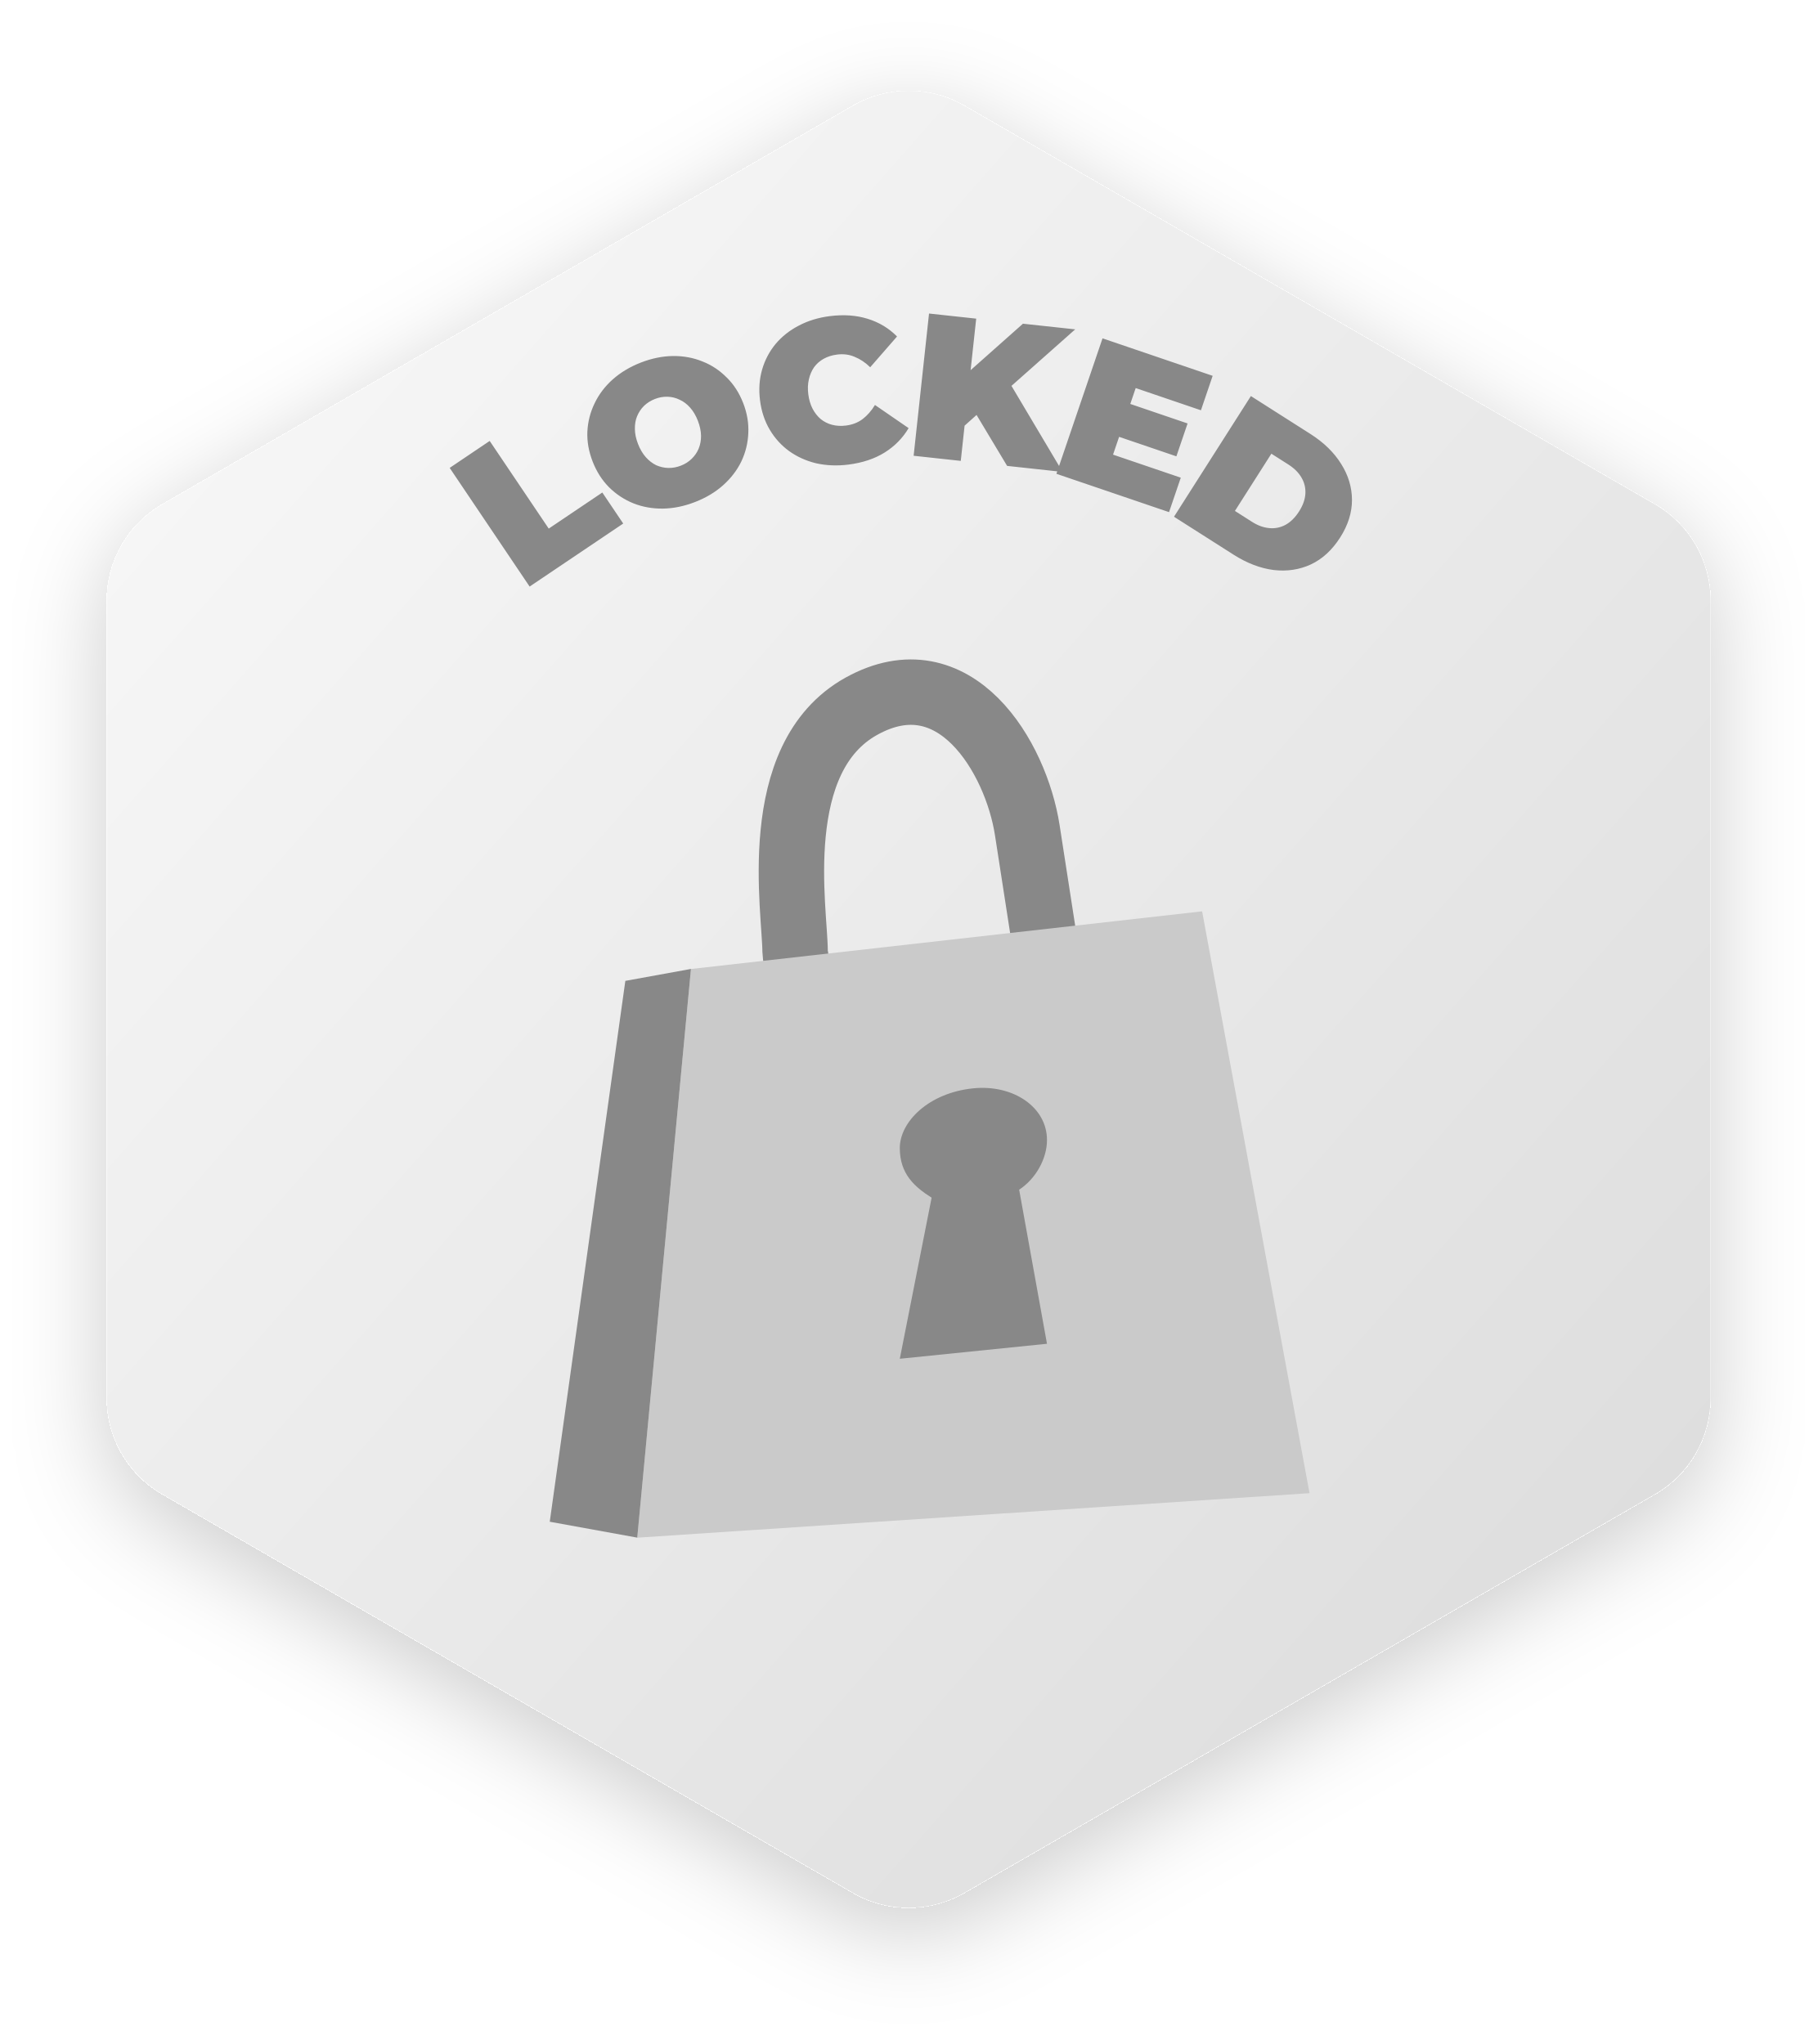
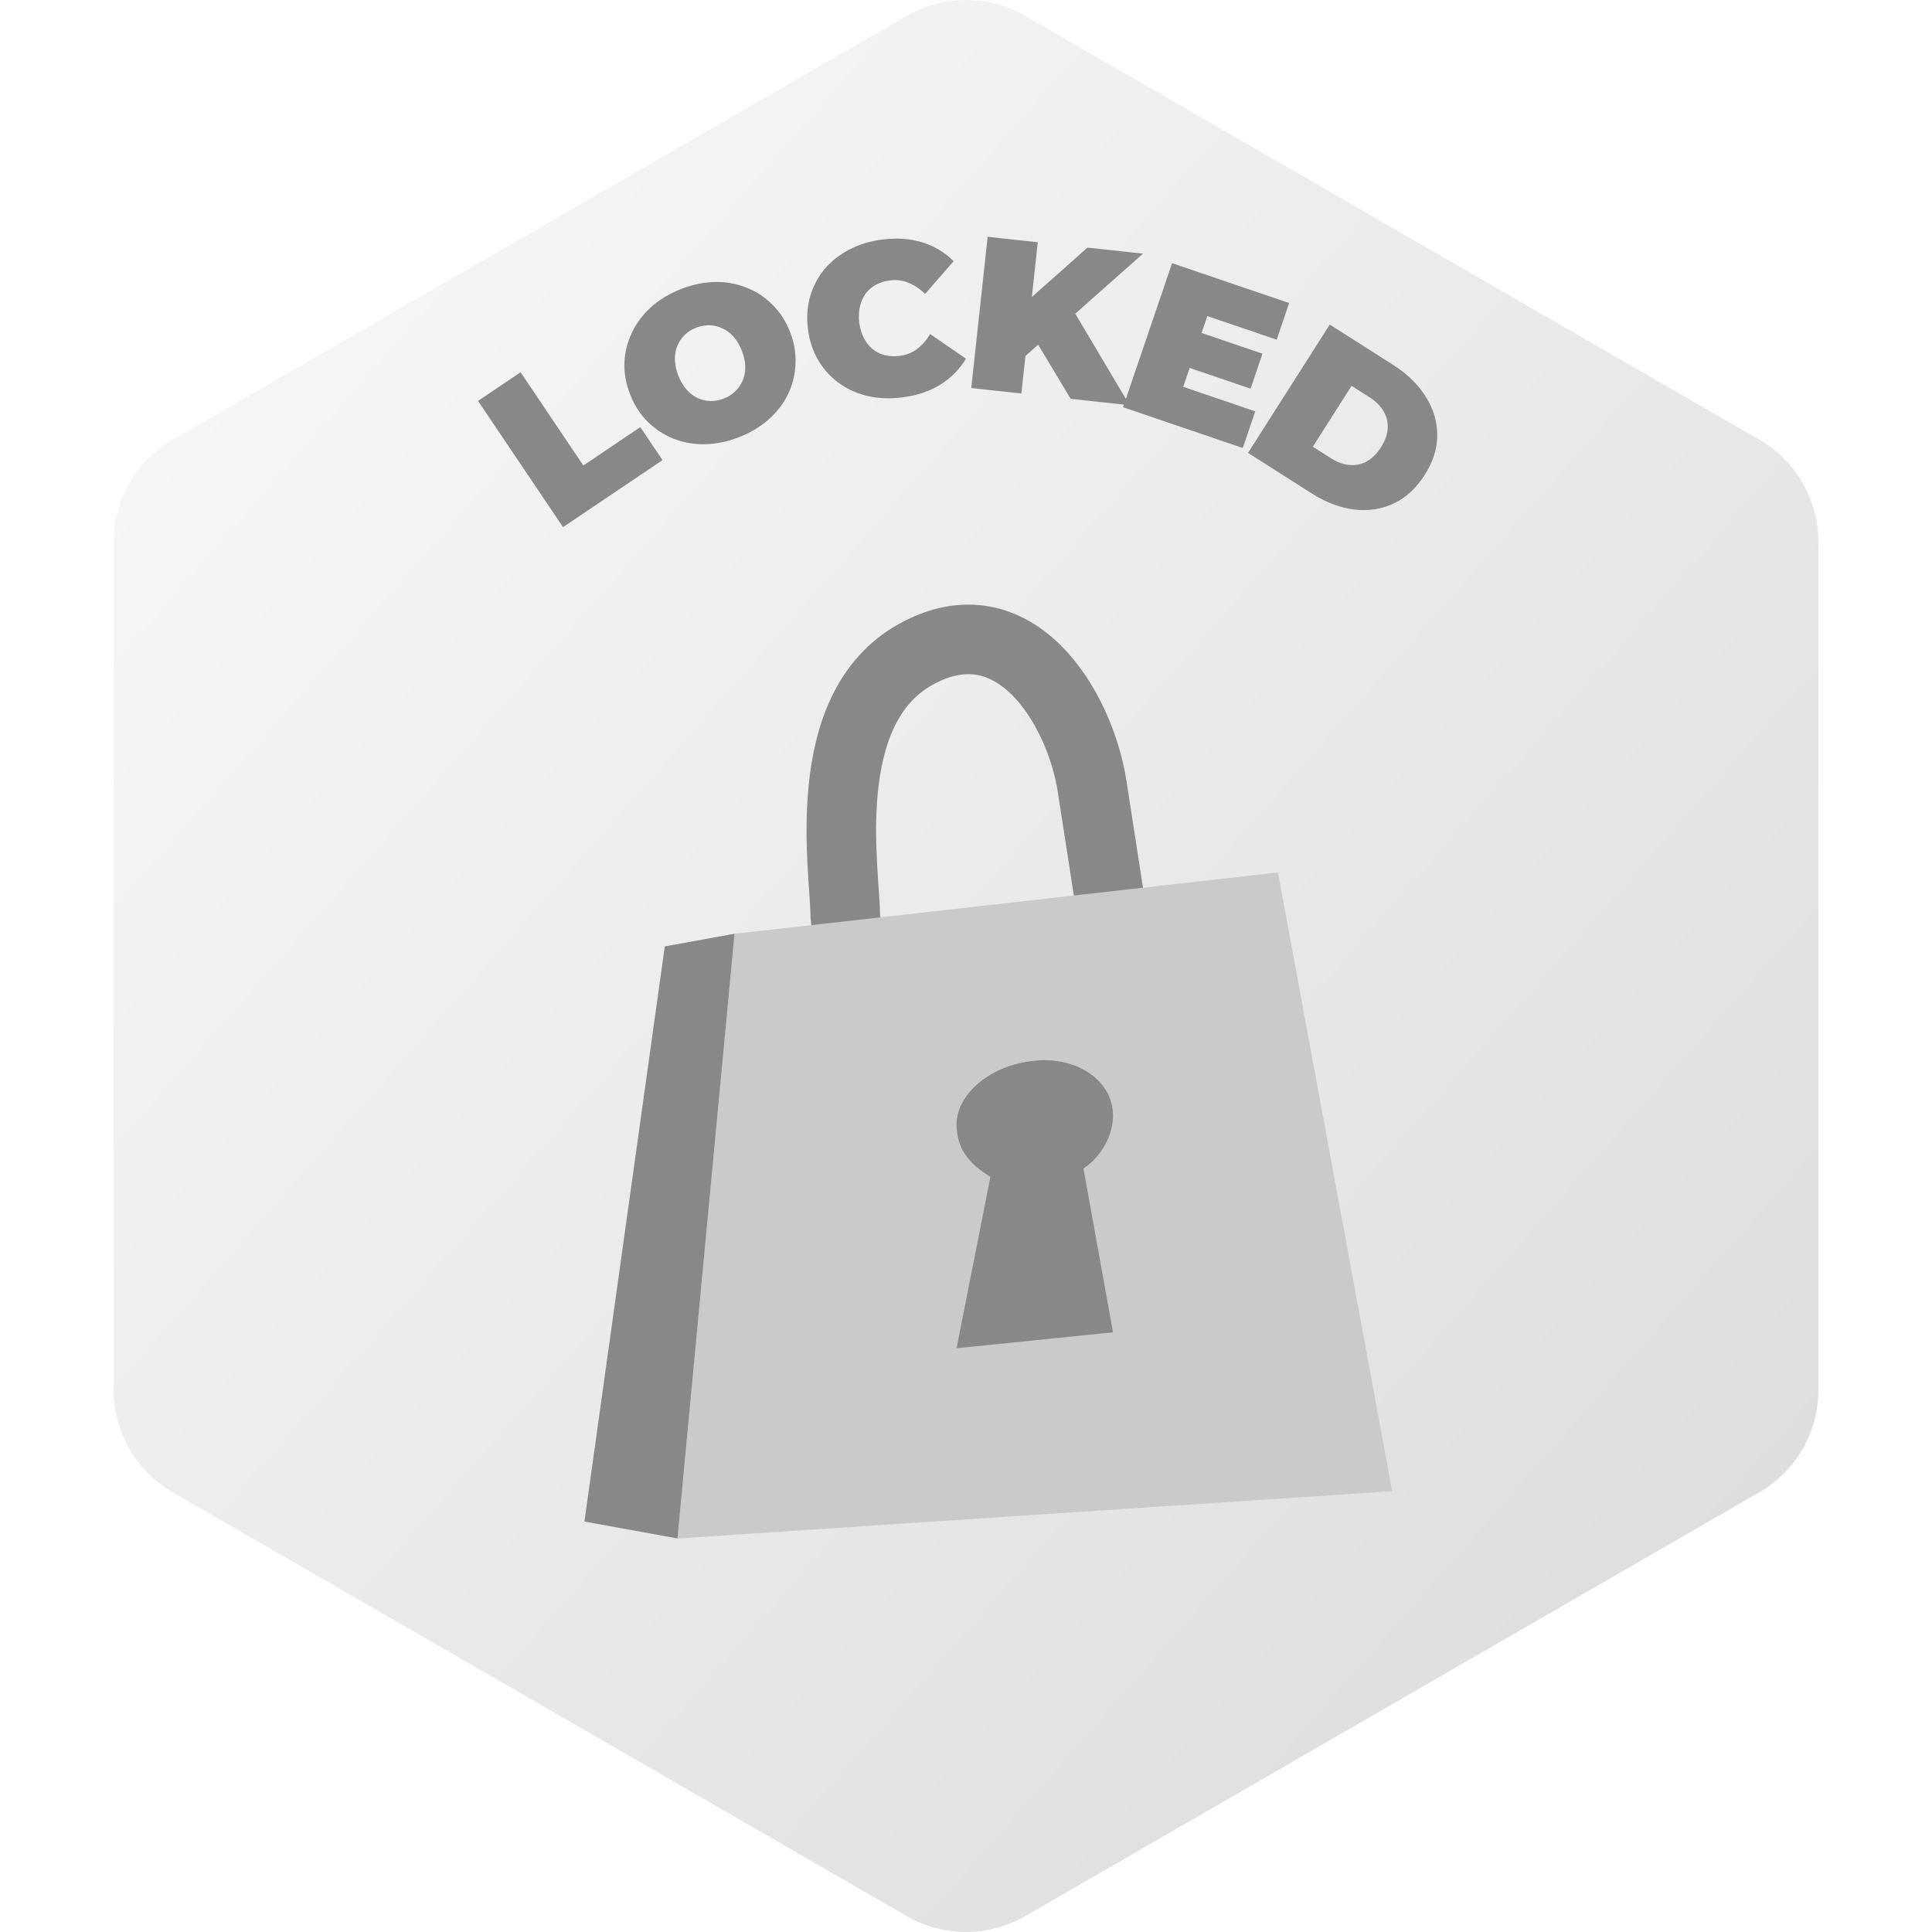
- <svg xmlns="http://www.w3.org/2000/svg" width="80" height="90" viewBox="0 0 80 90" fill="none">
-   <g filter="url(#filter0_d_118_116)">
-     <path d="M37.555 4.655C39.068 3.782 40.932 3.782 42.445 4.655L72.851 22.21C74.364 23.084 75.296 24.698 75.296 26.445V61.555C75.296 63.302 74.364 64.916 72.851 65.79L42.445 83.345C40.932 84.218 39.068 84.218 37.555 83.345L7.149 65.79C5.636 64.916 4.704 63.302 4.704 61.555V26.445C4.704 24.698 5.636 23.084 7.149 22.21L37.555 4.655Z" fill="url(#paint0_linear_118_116)" />
-   </g>
-   <path d="M23.314 25.827L19.795 20.602L21.556 19.415L24.155 23.275L26.514 21.686L27.434 23.052L23.314 25.827ZM30.595 22.105C30.12 22.29 29.649 22.387 29.182 22.394C28.721 22.4 28.289 22.323 27.886 22.164C27.48 22 27.121 21.763 26.808 21.453C26.5 21.142 26.26 20.765 26.088 20.323C25.915 19.876 25.837 19.436 25.856 19.004C25.878 18.564 25.984 18.15 26.174 17.76C26.361 17.366 26.627 17.014 26.971 16.707C27.321 16.397 27.733 16.15 28.208 15.965C28.689 15.778 29.16 15.682 29.622 15.676C30.083 15.671 30.516 15.75 30.921 15.915C31.324 16.073 31.68 16.309 31.988 16.62C32.299 16.924 32.541 17.3 32.715 17.747C32.887 18.189 32.962 18.63 32.94 19.07C32.923 19.507 32.821 19.924 32.633 20.319C32.444 20.708 32.177 21.056 31.833 21.364C31.489 21.671 31.076 21.919 30.595 22.105ZM29.973 20.503C30.157 20.431 30.315 20.332 30.445 20.204C30.581 20.073 30.684 19.924 30.754 19.755C30.827 19.579 30.862 19.388 30.86 19.183C30.855 18.973 30.808 18.753 30.719 18.523C30.63 18.294 30.517 18.103 30.38 17.95C30.241 17.792 30.087 17.675 29.916 17.6C29.748 17.517 29.57 17.473 29.382 17.469C29.199 17.463 29.016 17.495 28.831 17.567C28.647 17.639 28.486 17.74 28.35 17.87C28.22 17.998 28.118 18.15 28.045 18.327C27.975 18.495 27.943 18.685 27.948 18.896C27.95 19.101 27.996 19.318 28.085 19.547C28.174 19.776 28.288 19.97 28.427 20.129C28.564 20.282 28.716 20.4 28.883 20.483C29.054 20.558 29.231 20.599 29.413 20.605C29.602 20.609 29.788 20.575 29.973 20.503ZM37.351 20.456C36.851 20.519 36.377 20.5 35.929 20.4C35.486 20.293 35.088 20.113 34.736 19.861C34.39 19.609 34.105 19.294 33.882 18.917C33.659 18.54 33.517 18.11 33.456 17.628C33.395 17.146 33.426 16.695 33.548 16.274C33.67 15.853 33.867 15.477 34.14 15.147C34.419 14.815 34.76 14.545 35.163 14.337C35.571 14.122 36.025 13.983 36.525 13.92C37.138 13.842 37.693 13.881 38.191 14.036C38.694 14.19 39.126 14.45 39.487 14.816L38.306 16.171C38.093 15.962 37.865 15.81 37.623 15.713C37.386 15.61 37.128 15.576 36.848 15.612C36.627 15.64 36.433 15.701 36.263 15.795C36.093 15.889 35.952 16.012 35.838 16.166C35.731 16.319 35.653 16.498 35.607 16.703C35.559 16.903 35.551 17.121 35.581 17.36C35.611 17.598 35.674 17.81 35.77 17.998C35.866 18.179 35.985 18.331 36.127 18.452C36.276 18.572 36.444 18.657 36.631 18.705C36.819 18.754 37.023 18.765 37.243 18.737C37.523 18.701 37.765 18.607 37.969 18.455C38.179 18.295 38.361 18.087 38.516 17.832L39.997 18.851C39.738 19.289 39.384 19.649 38.936 19.929C38.493 20.203 37.964 20.378 37.351 20.456ZM42.251 18.931L42.386 16.601L45.03 14.253L47.33 14.502L44.365 17.132L43.063 18.204L42.251 18.931ZM40.218 20.068L40.896 13.805L42.972 14.03L42.293 20.293L40.218 20.068ZM44.333 20.514L42.754 17.881L44.28 16.579L46.776 20.779L44.333 20.514ZM49.619 17.74L52.277 18.645L51.784 20.093L49.126 19.188L49.619 17.74ZM48.996 20.018L51.978 21.033L51.461 22.55L46.503 20.862L48.533 14.898L53.381 16.548L52.865 18.065L49.993 17.087L48.996 20.018ZM51.679 22.753L55.064 17.439L57.683 19.107C58.275 19.484 58.727 19.925 59.039 20.43C59.354 20.929 59.512 21.457 59.514 22.012C59.515 22.568 59.342 23.12 58.994 23.666C58.642 24.218 58.213 24.613 57.705 24.852C57.201 25.085 56.654 25.167 56.065 25.098C55.479 25.023 54.89 24.798 54.298 24.421L51.679 22.753ZM54.361 22.497L55.112 22.976C55.365 23.137 55.616 23.229 55.864 23.252C56.118 23.278 56.357 23.232 56.583 23.112C56.812 22.988 57.013 22.789 57.187 22.515C57.358 22.247 57.45 21.986 57.463 21.731C57.476 21.476 57.417 21.239 57.286 21.02C57.16 20.805 56.97 20.617 56.717 20.455L55.966 19.977L54.361 22.497Z" fill="#888888" />
-   <path d="M35 41.906C35 42.34 36.371 48.907 36.624 51.613L46.384 44.062L45.221 36.554C44.723 33.337 42.036 28.812 37.919 31.096C33.801 33.381 35 40.107 35 41.906Z" stroke="#888888" stroke-width="2.88" />
-   <path d="M30.416 42.666L52.917 40.127L57.645 65.746L28.052 67.706L30.416 42.666Z" fill="#CACACA" />
-   <path d="M30.416 42.664L27.527 43.189L24.2 67.004L28.052 67.704L30.416 42.664Z" fill="#888888" />
-   <path d="M42.849 47.92C44.6 47.745 46.088 48.745 46.088 50.196C46.088 51.02 45.596 51.903 44.863 52.384L46.088 59.168L39.609 59.828L41.01 52.735C40.249 52.254 39.609 51.684 39.609 50.547C39.609 49.41 40.86 48.119 42.849 47.92Z" fill="#888888" />
+ <svg xmlns="http://www.w3.org/2000/svg" width="80" height="80" viewBox="0 0 80 80" fill="none">
+   <path d="M37.554 0.655C39.068 -0.218 40.932 -0.218 42.445 0.655L72.851 18.21C74.364 19.084 75.296 20.698 75.296 22.445V57.555C75.296 59.302 74.364 60.916 72.851 61.79L42.445 79.345C40.932 80.218 39.068 80.218 37.554 79.345L7.149 61.79C5.636 60.916 4.704 59.302 4.704 57.555V22.445C4.704 20.698 5.636 19.084 7.149 18.21L37.554 0.655Z" fill="url(#paint0_linear_144_1090)" />
+   <path d="M23.314 21.827L19.795 16.602L21.556 15.415L24.155 19.275L26.514 17.686L27.434 19.052L23.314 21.827ZM30.595 18.105C30.12 18.29 29.649 18.387 29.182 18.394C28.721 18.4 28.289 18.323 27.886 18.164C27.48 18 27.121 17.763 26.808 17.453C26.5 17.142 26.26 16.765 26.088 16.323C25.915 15.876 25.837 15.436 25.856 15.004C25.878 14.564 25.984 14.15 26.174 13.76C26.361 13.366 26.627 13.014 26.971 12.707C27.321 12.397 27.733 12.15 28.208 11.965C28.689 11.778 29.16 11.682 29.622 11.676C30.083 11.671 30.516 11.75 30.921 11.915C31.324 12.073 31.68 12.309 31.988 12.62C32.299 12.924 32.541 13.3 32.715 13.747C32.887 14.189 32.962 14.63 32.94 15.07C32.923 15.507 32.821 15.924 32.633 16.319C32.444 16.708 32.177 17.056 31.833 17.364C31.489 17.671 31.076 17.919 30.595 18.105ZM29.973 16.503C30.157 16.431 30.315 16.332 30.445 16.204C30.581 16.073 30.684 15.924 30.754 15.755C30.827 15.579 30.862 15.388 30.86 15.183C30.855 14.973 30.808 14.753 30.719 14.523C30.63 14.294 30.517 14.103 30.38 13.95C30.241 13.792 30.087 13.675 29.916 13.6C29.748 13.517 29.57 13.473 29.382 13.469C29.199 13.463 29.016 13.495 28.831 13.567C28.647 13.639 28.486 13.74 28.35 13.87C28.22 13.998 28.118 14.15 28.045 14.327C27.975 14.495 27.943 14.685 27.948 14.896C27.95 15.101 27.996 15.318 28.085 15.547C28.174 15.777 28.288 15.97 28.427 16.129C28.564 16.282 28.716 16.4 28.883 16.483C29.054 16.558 29.231 16.599 29.413 16.605C29.602 16.609 29.788 16.575 29.973 16.503ZM37.351 16.456C36.851 16.519 36.377 16.5 35.929 16.4C35.486 16.293 35.088 16.113 34.736 15.861C34.39 15.609 34.105 15.294 33.882 14.917C33.659 14.54 33.517 14.11 33.456 13.628C33.395 13.146 33.426 12.695 33.548 12.274C33.67 11.853 33.867 11.477 34.14 11.147C34.419 10.815 34.76 10.545 35.163 10.337C35.571 10.122 36.025 9.983 36.525 9.92C37.138 9.842 37.693 9.881 38.191 10.036C38.694 10.19 39.126 10.45 39.487 10.816L38.306 12.171C38.093 11.962 37.865 11.81 37.623 11.713C37.386 11.61 37.128 11.576 36.848 11.612C36.627 11.64 36.433 11.701 36.263 11.795C36.093 11.889 35.952 12.012 35.838 12.166C35.731 12.319 35.653 12.498 35.607 12.703C35.559 12.903 35.551 13.121 35.581 13.36C35.611 13.598 35.674 13.81 35.77 13.998C35.866 14.179 35.985 14.331 36.127 14.452C36.276 14.572 36.444 14.656 36.631 14.705C36.819 14.754 37.023 14.765 37.243 14.737C37.523 14.701 37.765 14.607 37.969 14.455C38.179 14.295 38.361 14.088 38.516 13.832L39.997 14.851C39.738 15.289 39.384 15.649 38.936 15.929C38.493 16.203 37.964 16.378 37.351 16.456ZM42.251 14.931L42.386 12.601L45.03 10.253L47.33 10.502L44.365 13.132L43.063 14.204L42.251 14.931ZM40.218 16.068L40.896 9.805L42.972 10.03L42.293 16.293L40.218 16.068ZM44.333 16.514L42.754 13.881L44.28 12.579L46.776 16.779L44.333 16.514ZM49.619 13.74L52.277 14.645L51.784 16.093L49.126 15.188L49.619 13.74ZM48.996 16.018L51.978 17.033L51.461 18.55L46.503 16.862L48.533 10.898L53.381 12.548L52.865 14.065L49.993 13.087L48.996 16.018ZM51.679 18.753L55.064 13.439L57.683 15.107C58.275 15.484 58.727 15.925 59.039 16.43C59.354 16.929 59.512 17.457 59.514 18.012C59.515 18.568 59.342 19.12 58.994 19.666C58.642 20.218 58.213 20.613 57.705 20.852C57.201 21.085 56.654 21.167 56.065 21.098C55.479 21.023 54.89 20.798 54.298 20.421L51.679 18.753ZM54.361 18.497L55.112 18.976C55.365 19.137 55.616 19.229 55.864 19.252C56.118 19.278 56.357 19.232 56.583 19.112C56.812 18.988 57.013 18.789 57.187 18.515C57.358 18.247 57.45 17.986 57.463 17.731C57.476 17.476 57.417 17.239 57.286 17.02C57.16 16.805 56.97 16.617 56.717 16.455L55.966 15.977L54.361 18.497Z" fill="#888888" />
+   <path d="M35 37.906C35 38.34 36.371 44.907 36.624 47.613L46.384 40.062L45.221 32.554C44.723 29.337 42.036 24.812 37.919 27.096C33.801 29.381 35 36.107 35 37.906Z" stroke="#888888" stroke-width="2.88" />
+   <path d="M30.417 38.666L52.918 36.127L57.646 61.746L28.053 63.706L30.417 38.666Z" fill="#CACACA" />
+   <path d="M30.416 38.664L27.527 39.189L24.2 63.004L28.053 63.704L30.416 38.664Z" fill="#888888" />
+   <path d="M42.849 43.92C44.6 43.745 46.088 44.745 46.088 46.196C46.088 47.02 45.596 47.903 44.863 48.384L46.088 55.168L39.609 55.828L41.01 48.735C40.249 48.254 39.609 47.684 39.609 46.547C39.609 45.41 40.86 44.119 42.849 43.92Z" fill="#888888" />
  <defs>
-     <filter id="filter0_d_118_116" x="0.555" y="0.888" width="78.89" height="88.298" filterUnits="userSpaceOnUse" color-interpolation-filters="sRGB">
-       <feFlood flood-opacity="0" result="BackgroundImageFix" />
-       <feColorMatrix in="SourceAlpha" type="matrix" values="0 0 0 0 0 0 0 0 0 0 0 0 0 0 0 0 0 0 127 0" result="hardAlpha" />
-       <feOffset dy="1.037" />
-       <feGaussianBlur stdDeviation="2.074" />
-       <feComposite in2="hardAlpha" operator="out" />
-       <feColorMatrix type="matrix" values="0 0 0 0 0 0 0 0 0 0 0 0 0 0 0 0 0 0 0.2 0" />
-       <feBlend mode="normal" in2="BackgroundImageFix" result="effect1_dropShadow_118_116" />
-       <feBlend mode="normal" in="SourceGraphic" in2="effect1_dropShadow_118_116" result="shape" />
-     </filter>
-     <linearGradient id="paint0_linear_118_116" x1="4.704" y1="4" x2="84.082" y2="74.044" gradientUnits="userSpaceOnUse">
+     <linearGradient id="paint0_linear_144_1090" x1="4.704" y1="0" x2="84.082" y2="70.044" gradientUnits="userSpaceOnUse">
      <stop stop-color="#FAFAFA" />
      <stop offset="1" stop-color="#DADADA" />
    </linearGradient>
  </defs>
</svg>
